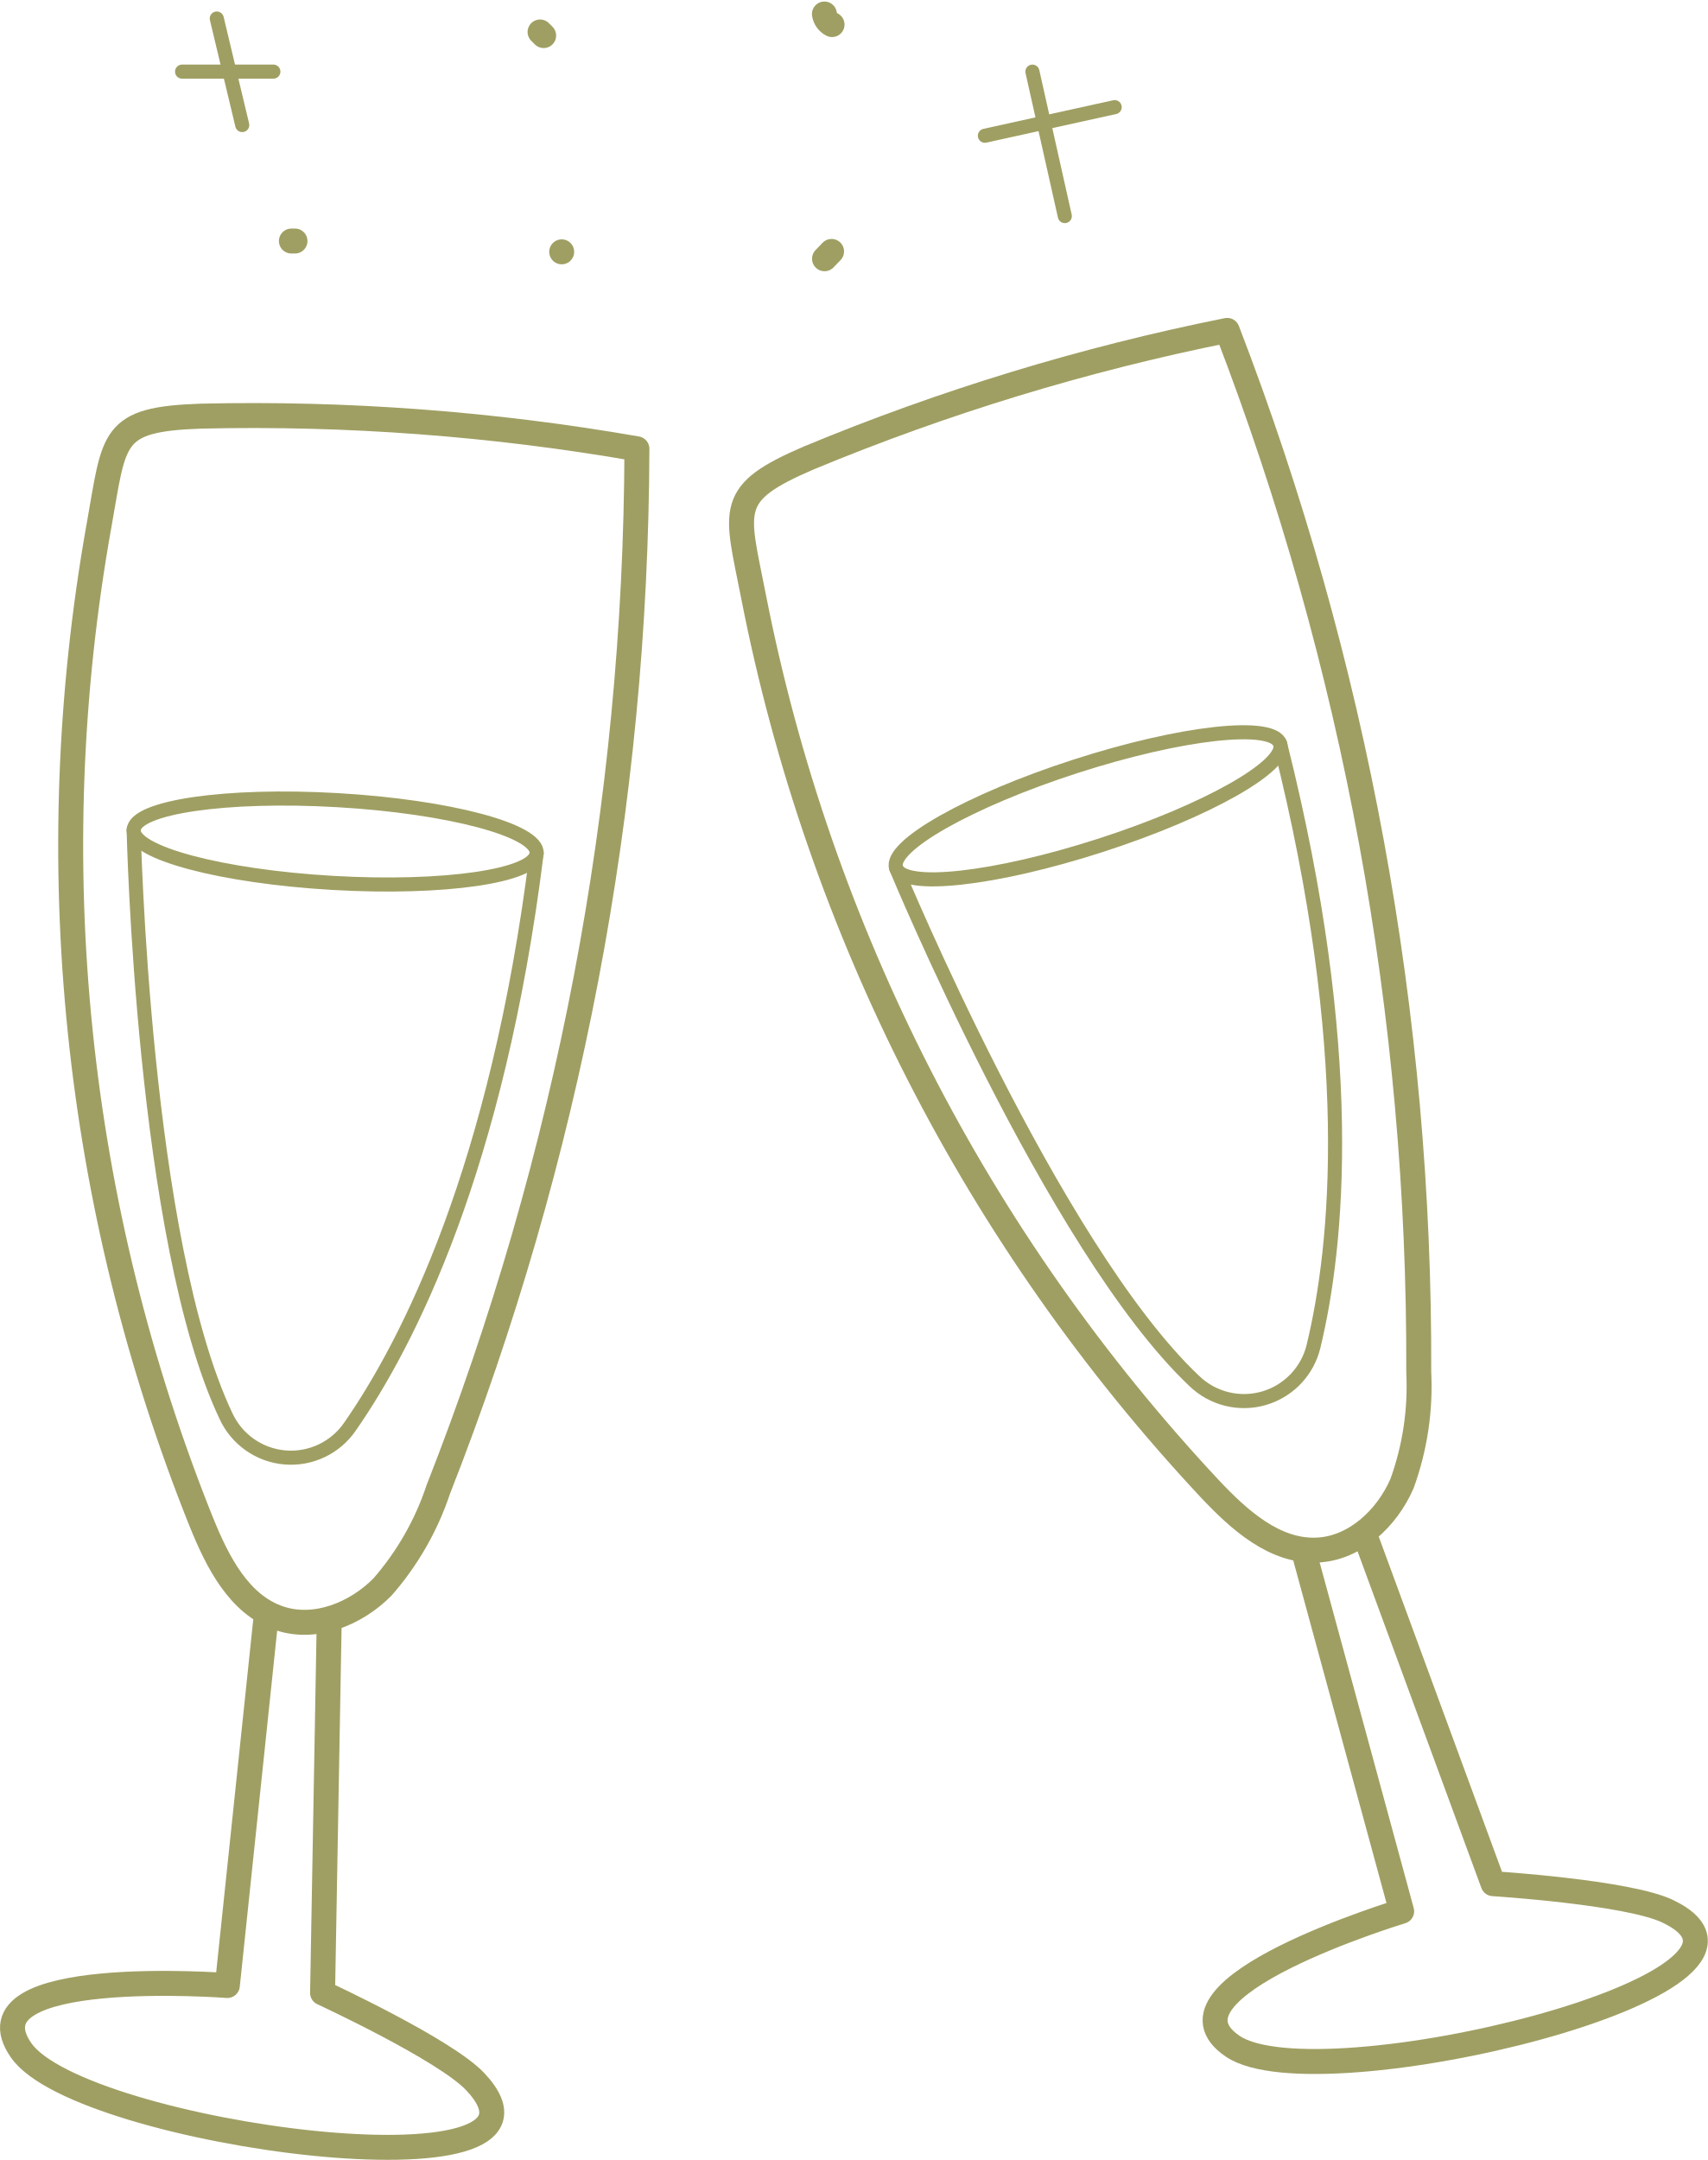
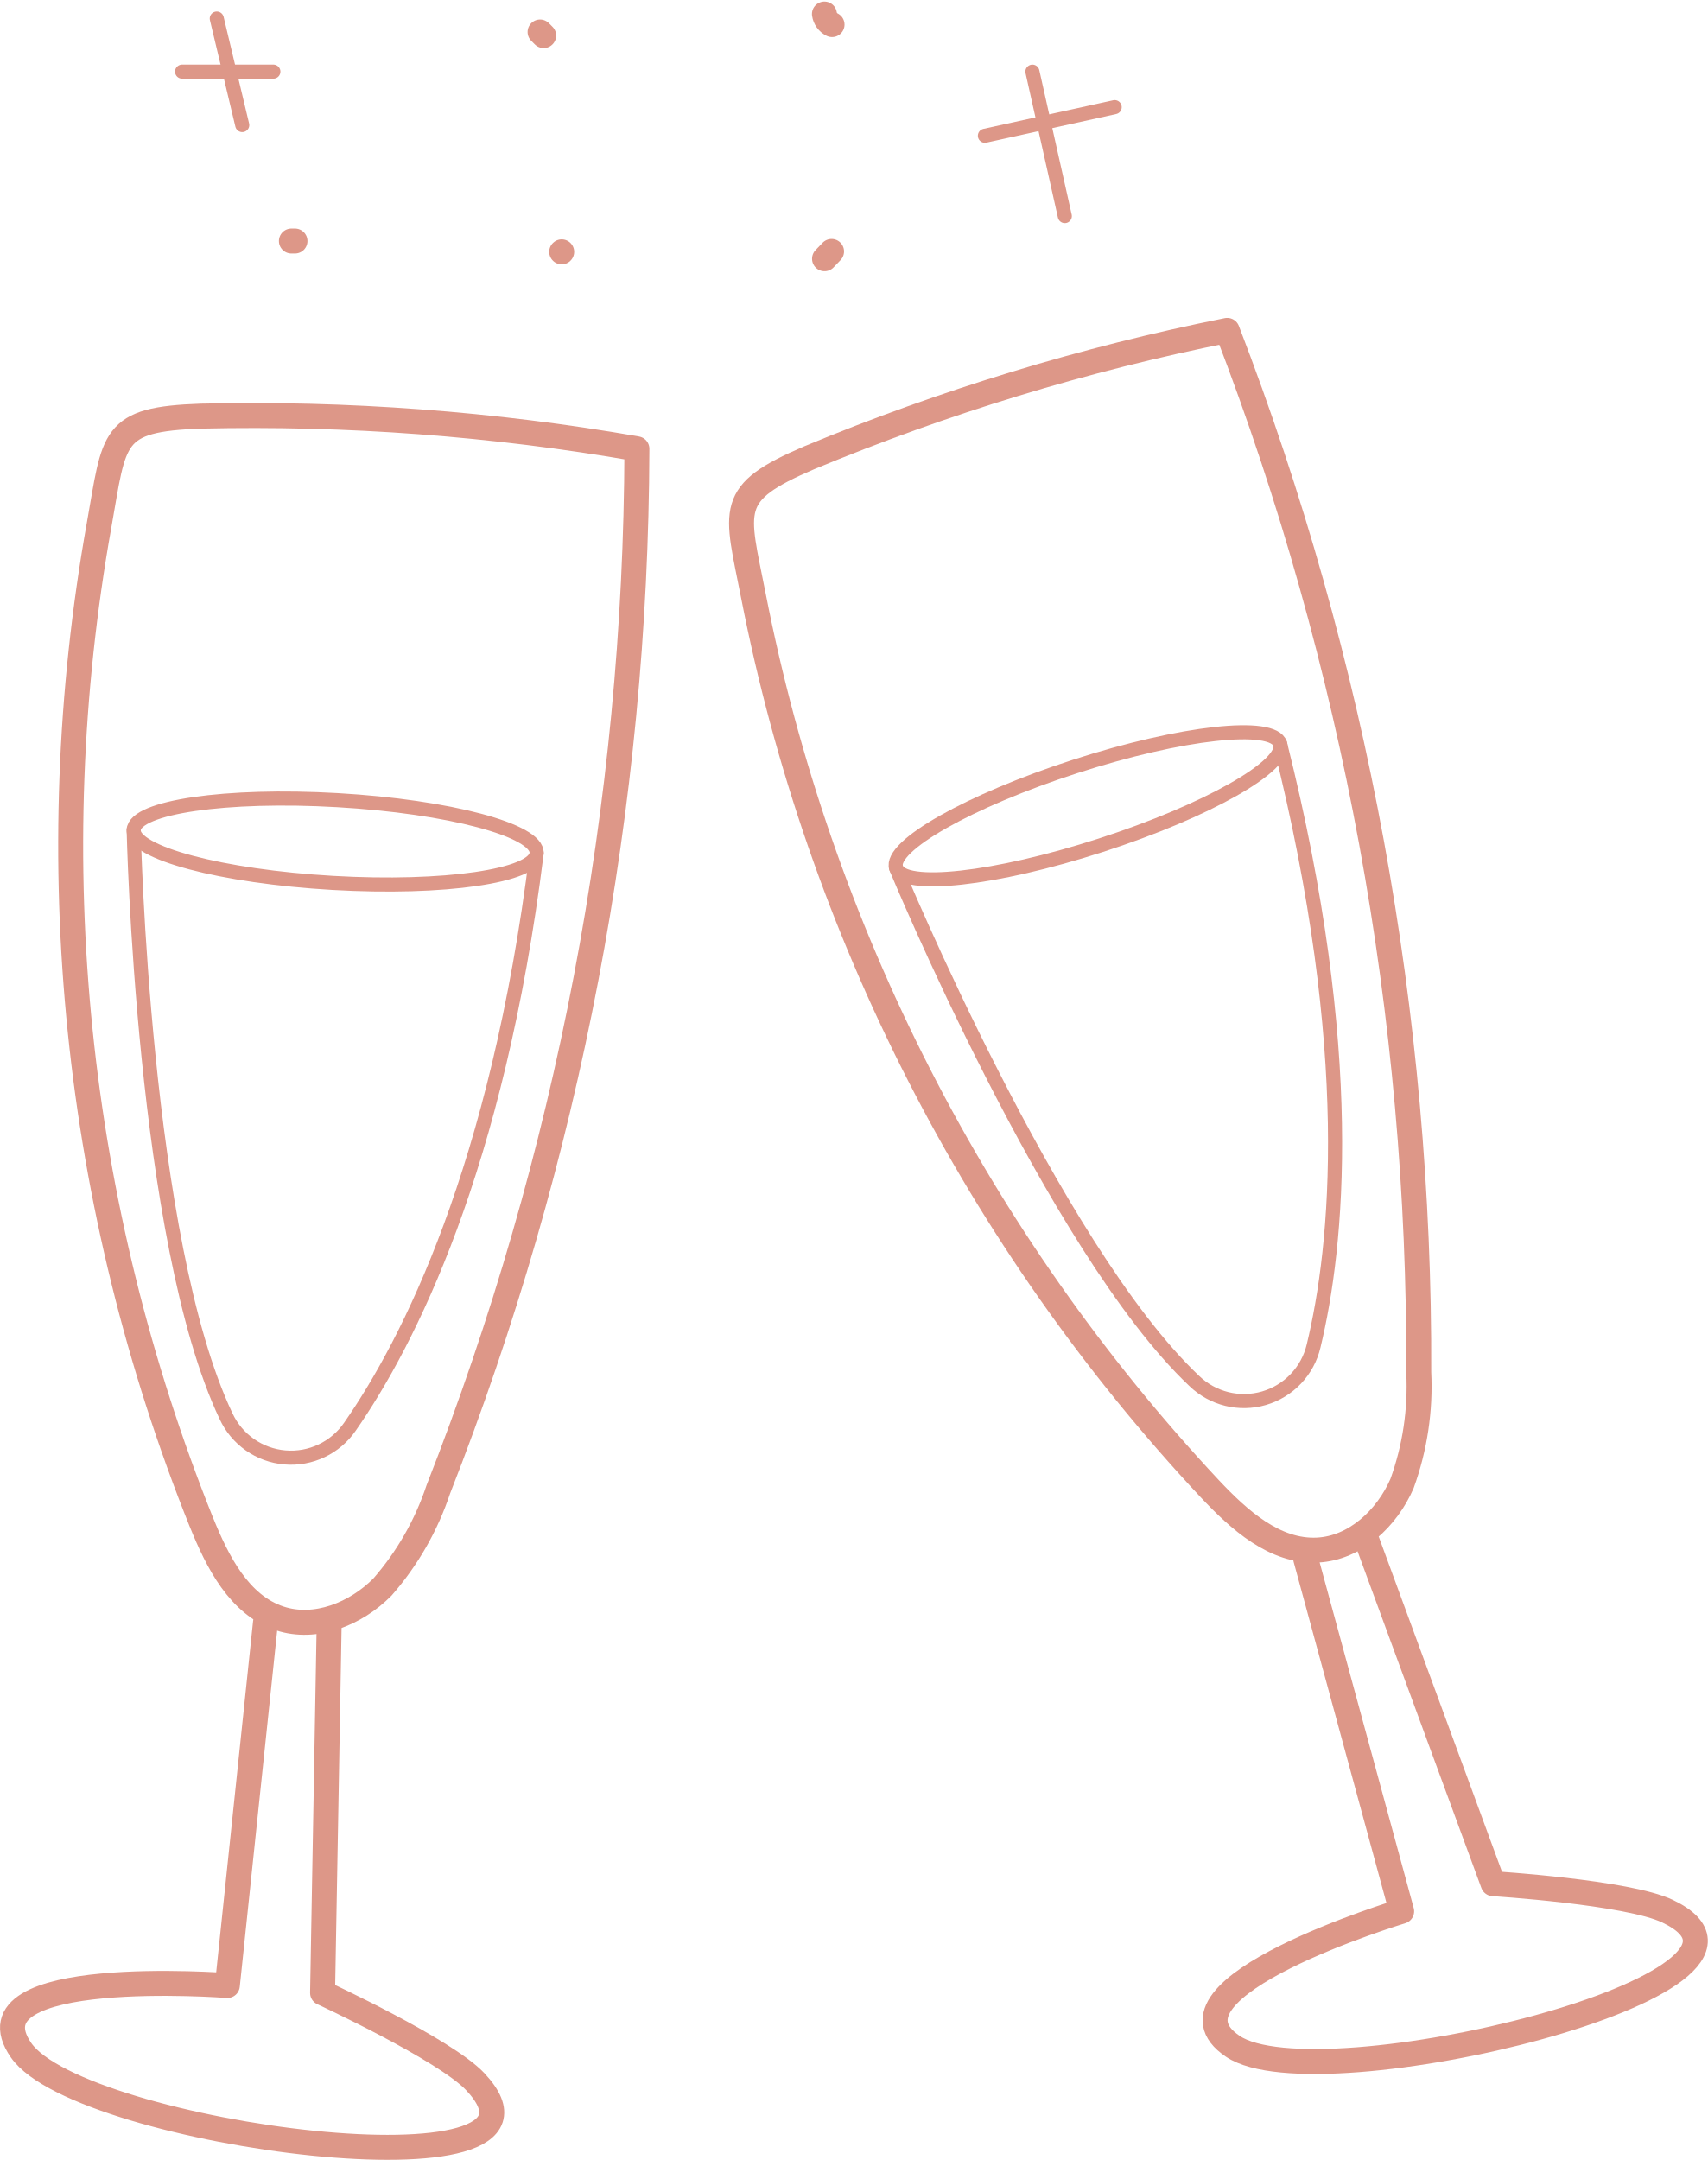
<svg xmlns="http://www.w3.org/2000/svg" width="121.262" height="153.358" viewBox="0 0 121.262 153.358">
  <g id="Grupo_3672" data-name="Grupo 3672" transform="translate(-383.796 -269.74)">
    <g id="Grupo_3668" data-name="Grupo 3668" transform="translate(384.683 299.214)">
-       <path id="Caminho_2365" data-name="Caminho 2365" d="M396.214,364.841c1.137,2.813,2.677,5.873,5.556,6.827,2.544.843,5.416-.323,7.3-2.23a20.24,20.24,0,0,0,3.965-6.933,203.616,203.616,0,0,0,14.1-73.878,159.005,159.005,0,0,0-30.936-2.319c-6.45.22-6.131,1.475-7.251,7.738a129.073,129.073,0,0,0,7.266,70.8Z" transform="translate(-382.799 -286.237)" fill="none" stroke="#9f9f63" stroke-linecap="round" stroke-linejoin="round" stroke-miterlimit="10" stroke-width="1.772" />
-       <path id="Caminho_2366" data-name="Caminho 2366" d="M402.647,332.89l-2.708,25.785s-18.849-1.444-14.644,4.6,40.295,10.8,32.252,2.234C415.4,363.222,406.7,359.2,406.7,359.2l.47-26.31" transform="translate(-384.683 -247.18)" fill="none" stroke="#9f9f63" stroke-linecap="round" stroke-linejoin="round" stroke-miterlimit="10" stroke-width="1.772" />
-       <path id="Caminho_2367" data-name="Caminho 2367" d="M417.979,304.933c-.094,1.622-6.575,2.568-14.475,2.111s-14.231-2.142-14.137-3.764,6.575-2.568,14.475-2.111S418.072,303.311,417.979,304.933Z" transform="translate(-380.763 -273.833)" fill="none" stroke="#9f9f63" stroke-linecap="round" stroke-linejoin="round" stroke-miterlimit="10" stroke-width="1" />
-       <path id="Caminho_2368" data-name="Caminho 2368" d="M389.366,302.265s.639,29.154,6.553,41.614a5.08,5.08,0,0,0,8.806.753c4.139-5.952,10.459-18.307,13.255-40.714" transform="translate(-380.762 -272.818)" fill="none" stroke="#9f9f63" stroke-linecap="round" stroke-linejoin="round" stroke-miterlimit="10" stroke-width="1" />
+       <path id="Caminho_2365" data-name="Caminho 2365" d="M396.214,364.841c1.137,2.813,2.677,5.873,5.556,6.827,2.544.843,5.416-.323,7.3-2.23a20.24,20.24,0,0,0,3.965-6.933,203.616,203.616,0,0,0,14.1-73.878,159.005,159.005,0,0,0-30.936-2.319c-6.45.22-6.131,1.475-7.251,7.738a129.073,129.073,0,0,0,7.266,70.8Z" transform="translate(-382.799 -286.237)" fill="none" stroke="#dd9788" stroke-linecap="round" stroke-linejoin="round" stroke-miterlimit="10" stroke-width="1.772" />
+       <path id="Caminho_2366" data-name="Caminho 2366" d="M402.647,332.89l-2.708,25.785s-18.849-1.444-14.644,4.6,40.295,10.8,32.252,2.234C415.4,363.222,406.7,359.2,406.7,359.2l.47-26.31" transform="translate(-384.683 -247.18)" fill="none" stroke="#dd9788" stroke-linecap="round" stroke-linejoin="round" stroke-miterlimit="10" stroke-width="1.772" />
+       <path id="Caminho_2367" data-name="Caminho 2367" d="M417.979,304.933c-.094,1.622-6.575,2.568-14.475,2.111s-14.231-2.142-14.137-3.764,6.575-2.568,14.475-2.111S418.072,303.311,417.979,304.933Z" transform="translate(-380.763 -273.833)" fill="none" stroke="#dd9788" stroke-linecap="round" stroke-linejoin="round" stroke-miterlimit="10" stroke-width="1" />
+       <path id="Caminho_2368" data-name="Caminho 2368" d="M389.366,302.265s.639,29.154,6.553,41.614a5.08,5.08,0,0,0,8.806.753c4.139-5.952,10.459-18.307,13.255-40.714" transform="translate(-380.762 -272.818)" fill="none" stroke="#dd9788" stroke-linecap="round" stroke-linejoin="round" stroke-miterlimit="10" stroke-width="1" />
    </g>
    <g id="Grupo_3669" data-name="Grupo 3669" transform="translate(436.449 293.204)">
-       <path id="Caminho_2369" data-name="Caminho 2369" d="M446.107,365.2c2.078,2.21,4.621,4.507,7.65,4.354,2.677-.134,4.933-2.262,6-4.722a20.238,20.238,0,0,0,1.187-7.9,203.616,203.616,0,0,0-13.6-73.974A159.011,159.011,0,0,0,417.668,292c-5.934,2.541-5.181,3.594-3.959,9.838a129.089,129.089,0,0,0,32.4,63.364Z" transform="translate(-412.86 -282.965)" fill="none" stroke="#9f9f63" stroke-linecap="round" stroke-linejoin="round" stroke-miterlimit="10" stroke-width="1.772" />
-       <path id="Caminho_2370" data-name="Caminho 2370" d="M437.6,331.186l6.809,25.017s-18.094,5.475-11.988,9.588,41.472-4.516,30.872-9.592c-2.829-1.354-12.392-1.955-12.392-1.955l-9.085-24.7" transform="translate(-397.538 -243.968)" fill="none" stroke="#9f9f63" stroke-linecap="round" stroke-linejoin="round" stroke-miterlimit="10" stroke-width="1.772" />
-       <path id="Caminho_2371" data-name="Caminho 2371" d="M446.115,299.307c.5,1.547-5.2,4.773-12.73,7.207s-14.04,3.154-14.539,1.607,5.2-4.773,12.73-7.207S445.615,297.762,446.115,299.307Z" transform="translate(-407.874 -269.966)" fill="none" stroke="#9f9f63" stroke-linecap="round" stroke-linejoin="round" stroke-miterlimit="10" stroke-width="1" />
-       <path id="Caminho_2372" data-name="Caminho 2372" d="M418.832,307.751S429.982,334.7,440,344.173a5.079,5.079,0,0,0,8.48-2.486c1.7-7.047,3.123-20.852-2.381-42.751" transform="translate(-407.86 -269.594)" fill="none" stroke="#9f9f63" stroke-linecap="round" stroke-linejoin="round" stroke-miterlimit="10" stroke-width="1" />
+       <path id="Caminho_2369" data-name="Caminho 2369" d="M446.107,365.2c2.078,2.21,4.621,4.507,7.65,4.354,2.677-.134,4.933-2.262,6-4.722a20.238,20.238,0,0,0,1.187-7.9,203.616,203.616,0,0,0-13.6-73.974A159.011,159.011,0,0,0,417.668,292c-5.934,2.541-5.181,3.594-3.959,9.838a129.089,129.089,0,0,0,32.4,63.364Z" transform="translate(-412.86 -282.965)" fill="none" stroke="#dd9788" stroke-linecap="round" stroke-linejoin="round" stroke-miterlimit="10" stroke-width="1.772" />
+       <path id="Caminho_2370" data-name="Caminho 2370" d="M437.6,331.186l6.809,25.017s-18.094,5.475-11.988,9.588,41.472-4.516,30.872-9.592c-2.829-1.354-12.392-1.955-12.392-1.955l-9.085-24.7" transform="translate(-397.538 -243.968)" fill="none" stroke="#dd9788" stroke-linecap="round" stroke-linejoin="round" stroke-miterlimit="10" stroke-width="1.772" />
+       <path id="Caminho_2371" data-name="Caminho 2371" d="M446.115,299.307c.5,1.547-5.2,4.773-12.73,7.207s-14.04,3.154-14.539,1.607,5.2-4.773,12.73-7.207S445.615,297.762,446.115,299.307Z" transform="translate(-407.874 -269.966)" fill="none" stroke="#dd9788" stroke-linecap="round" stroke-linejoin="round" stroke-miterlimit="10" stroke-width="1" />
+       <path id="Caminho_2372" data-name="Caminho 2372" d="M418.832,307.751S429.982,334.7,440,344.173a5.079,5.079,0,0,0,8.48-2.486c1.7-7.047,3.123-20.852-2.381-42.751" transform="translate(-407.86 -269.594)" fill="none" stroke="#dd9788" stroke-linecap="round" stroke-linejoin="round" stroke-miterlimit="10" stroke-width="1" />
    </g>
-     <path id="Caminho_2373" data-name="Caminho 2373" d="M395.462,279.508h.255" transform="translate(9.024 7.345)" fill="none" stroke="#9f9f63" stroke-linecap="round" stroke-linejoin="round" stroke-miterlimit="10" stroke-width="1.772" />
-     <path id="Caminho_2374" data-name="Caminho 2374" d="M405.073,271.429l.255.255" transform="translate(17.07 0.581)" fill="none" stroke="#9f9f63" stroke-linecap="round" stroke-linejoin="round" stroke-miterlimit="10" stroke-width="1.772" />
-     <path id="Caminho_2375" data-name="Caminho 2375" d="M405.981,279.926h0" transform="translate(17.698 7.694)" fill="none" stroke="#9f9f63" stroke-linecap="round" stroke-linejoin="round" stroke-miterlimit="10" stroke-width="1.772" />
-     <path id="Caminho_2376" data-name="Caminho 2376" d="M416.568,279.91l-.5.52" transform="translate(26.273 7.681)" fill="none" stroke="#9f9f63" stroke-linecap="round" stroke-linejoin="round" stroke-miterlimit="10" stroke-width="1.772" />
-     <path id="Caminho_2377" data-name="Caminho 2377" d="M416.063,270.735a1,1,0,0,0,.542.75" transform="translate(26.27 0)" fill="none" stroke="#9f9f63" stroke-linecap="round" stroke-linejoin="round" stroke-miterlimit="10" stroke-width="1.772" />
+     <path id="Caminho_2373" data-name="Caminho 2373" d="M395.462,279.508h.255" transform="translate(9.024 7.345)" fill="none" stroke="#dd9788" stroke-linecap="round" stroke-linejoin="round" stroke-miterlimit="10" stroke-width="1.772" />
+     <path id="Caminho_2374" data-name="Caminho 2374" d="M405.073,271.429l.255.255" transform="translate(17.07 0.581)" fill="none" stroke="#dd9788" stroke-linecap="round" stroke-linejoin="round" stroke-miterlimit="10" stroke-width="1.772" />
+     <path id="Caminho_2375" data-name="Caminho 2375" d="M405.981,279.926h0" transform="translate(17.698 7.694)" fill="none" stroke="#dd9788" stroke-linecap="round" stroke-linejoin="round" stroke-miterlimit="10" stroke-width="1.772" />
+     <path id="Caminho_2376" data-name="Caminho 2376" d="M416.568,279.91l-.5.52" transform="translate(26.273 7.681)" fill="none" stroke="#dd9788" stroke-linecap="round" stroke-linejoin="round" stroke-miterlimit="10" stroke-width="1.772" />
+     <path id="Caminho_2377" data-name="Caminho 2377" d="M416.063,270.735a1,1,0,0,0,.542.75" transform="translate(26.27 0)" fill="none" stroke="#dd9788" stroke-linecap="round" stroke-linejoin="round" stroke-miterlimit="10" stroke-width="1.772" />
    <g id="Grupo_3670" data-name="Grupo 3670" transform="translate(453.728 274.826)">
-       <path id="Caminho_2378" data-name="Caminho 2378" d="M424.1,272.962l2.3,10.255" transform="translate(-420.726 -272.962)" fill="none" stroke="#9f9f63" stroke-linecap="round" stroke-linejoin="round" stroke-miterlimit="10" stroke-width="1" />
-       <path id="Caminho_2379" data-name="Caminho 2379" d="M422.265,276.364l9.215-2.03" transform="translate(-422.265 -271.813)" fill="none" stroke="#9f9f63" stroke-linecap="round" stroke-linejoin="round" stroke-miterlimit="10" stroke-width="1" />
+       <path id="Caminho_2378" data-name="Caminho 2378" d="M424.1,272.962l2.3,10.255" transform="translate(-420.726 -272.962)" fill="none" stroke="#dd9788" stroke-linecap="round" stroke-linejoin="round" stroke-miterlimit="10" stroke-width="1" />
+       <path id="Caminho_2379" data-name="Caminho 2379" d="M422.265,276.364l9.215-2.03" transform="translate(-422.265 -271.813)" fill="none" stroke="#dd9788" stroke-linecap="round" stroke-linejoin="round" stroke-miterlimit="10" stroke-width="1" />
    </g>
    <g id="Grupo_3671" data-name="Grupo 3671" transform="translate(396.724 271.055)">
-       <path id="Caminho_2380" data-name="Caminho 2380" d="M392.578,270.909q.9,3.781,1.808,7.564" transform="translate(-390.114 -270.909)" fill="none" stroke="#9f9f63" stroke-linecap="round" stroke-linejoin="round" stroke-miterlimit="10" stroke-width="1" />
-       <path id="Caminho_2381" data-name="Caminho 2381" d="M391.237,272.961h6.483" transform="translate(-391.237 -269.191)" fill="none" stroke="#9f9f63" stroke-linecap="round" stroke-linejoin="round" stroke-miterlimit="10" stroke-width="1" />
+       <path id="Caminho_2380" data-name="Caminho 2380" d="M392.578,270.909q.9,3.781,1.808,7.564" transform="translate(-390.114 -270.909)" fill="none" stroke="#dd9788" stroke-linecap="round" stroke-linejoin="round" stroke-miterlimit="10" stroke-width="1" />
+       <path id="Caminho_2381" data-name="Caminho 2381" d="M391.237,272.961h6.483" transform="translate(-391.237 -269.191)" fill="none" stroke="#dd9788" stroke-linecap="round" stroke-linejoin="round" stroke-miterlimit="10" stroke-width="1" />
    </g>
  </g>
</svg>
